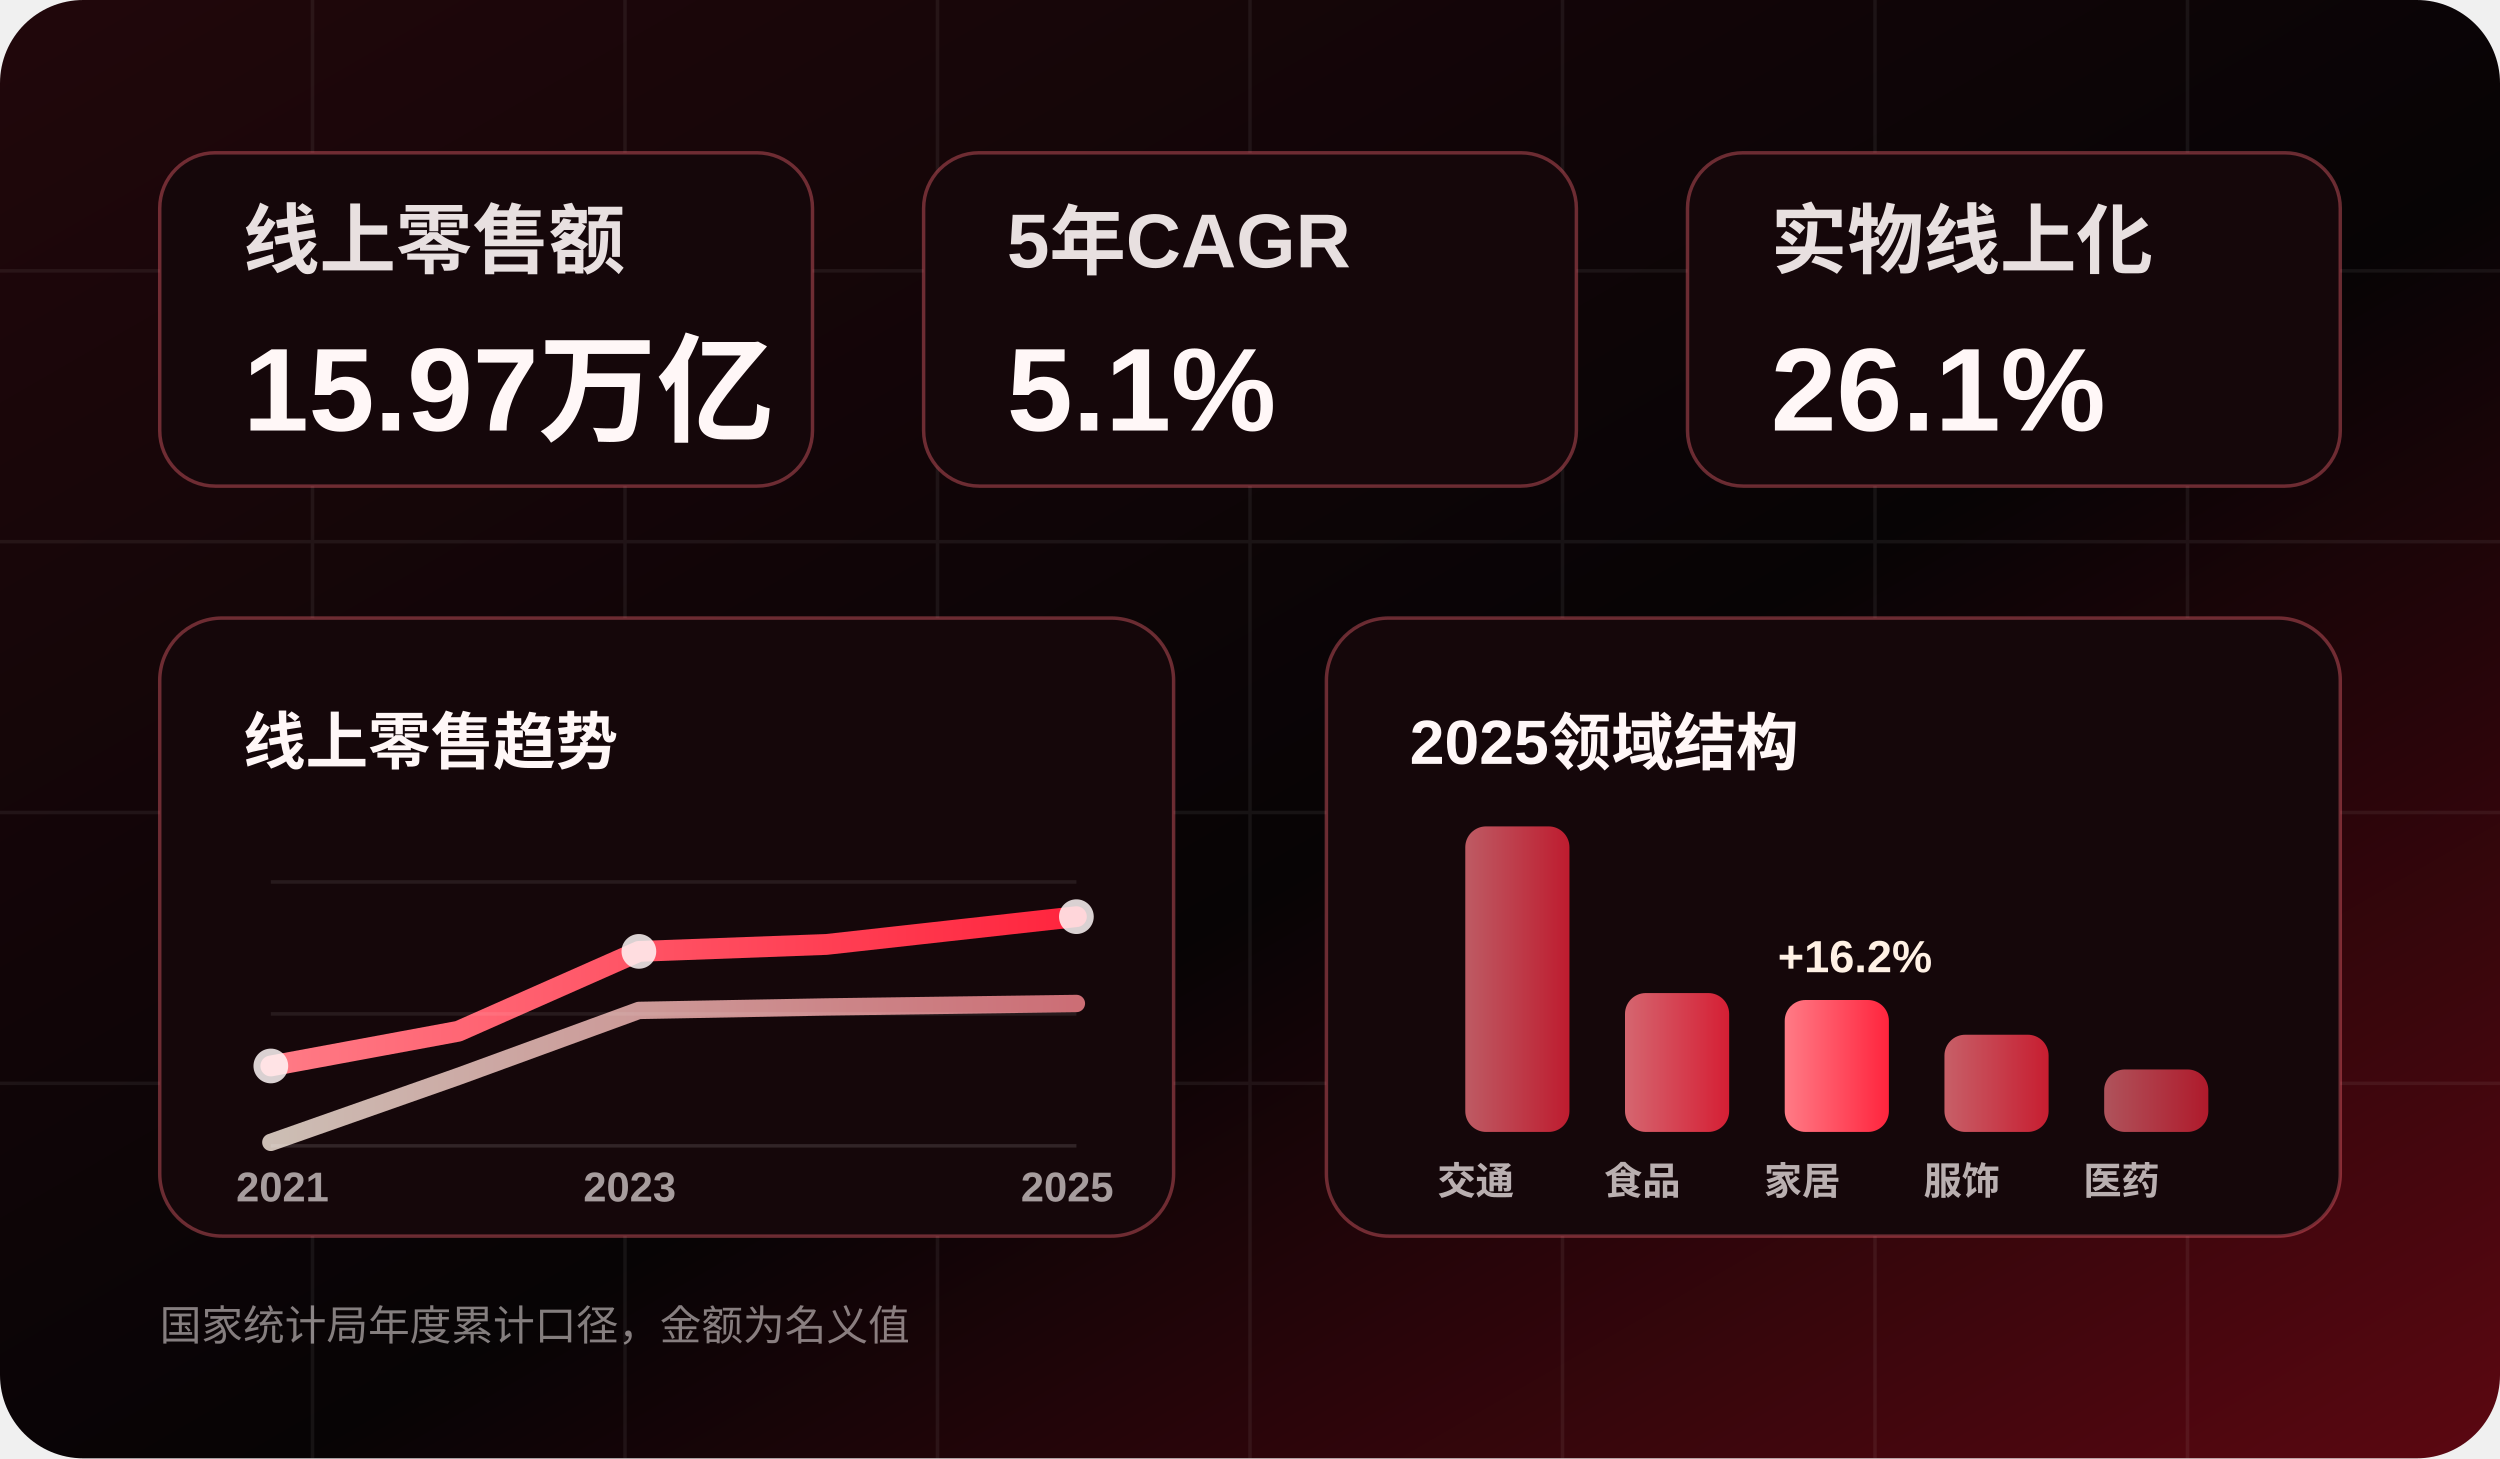
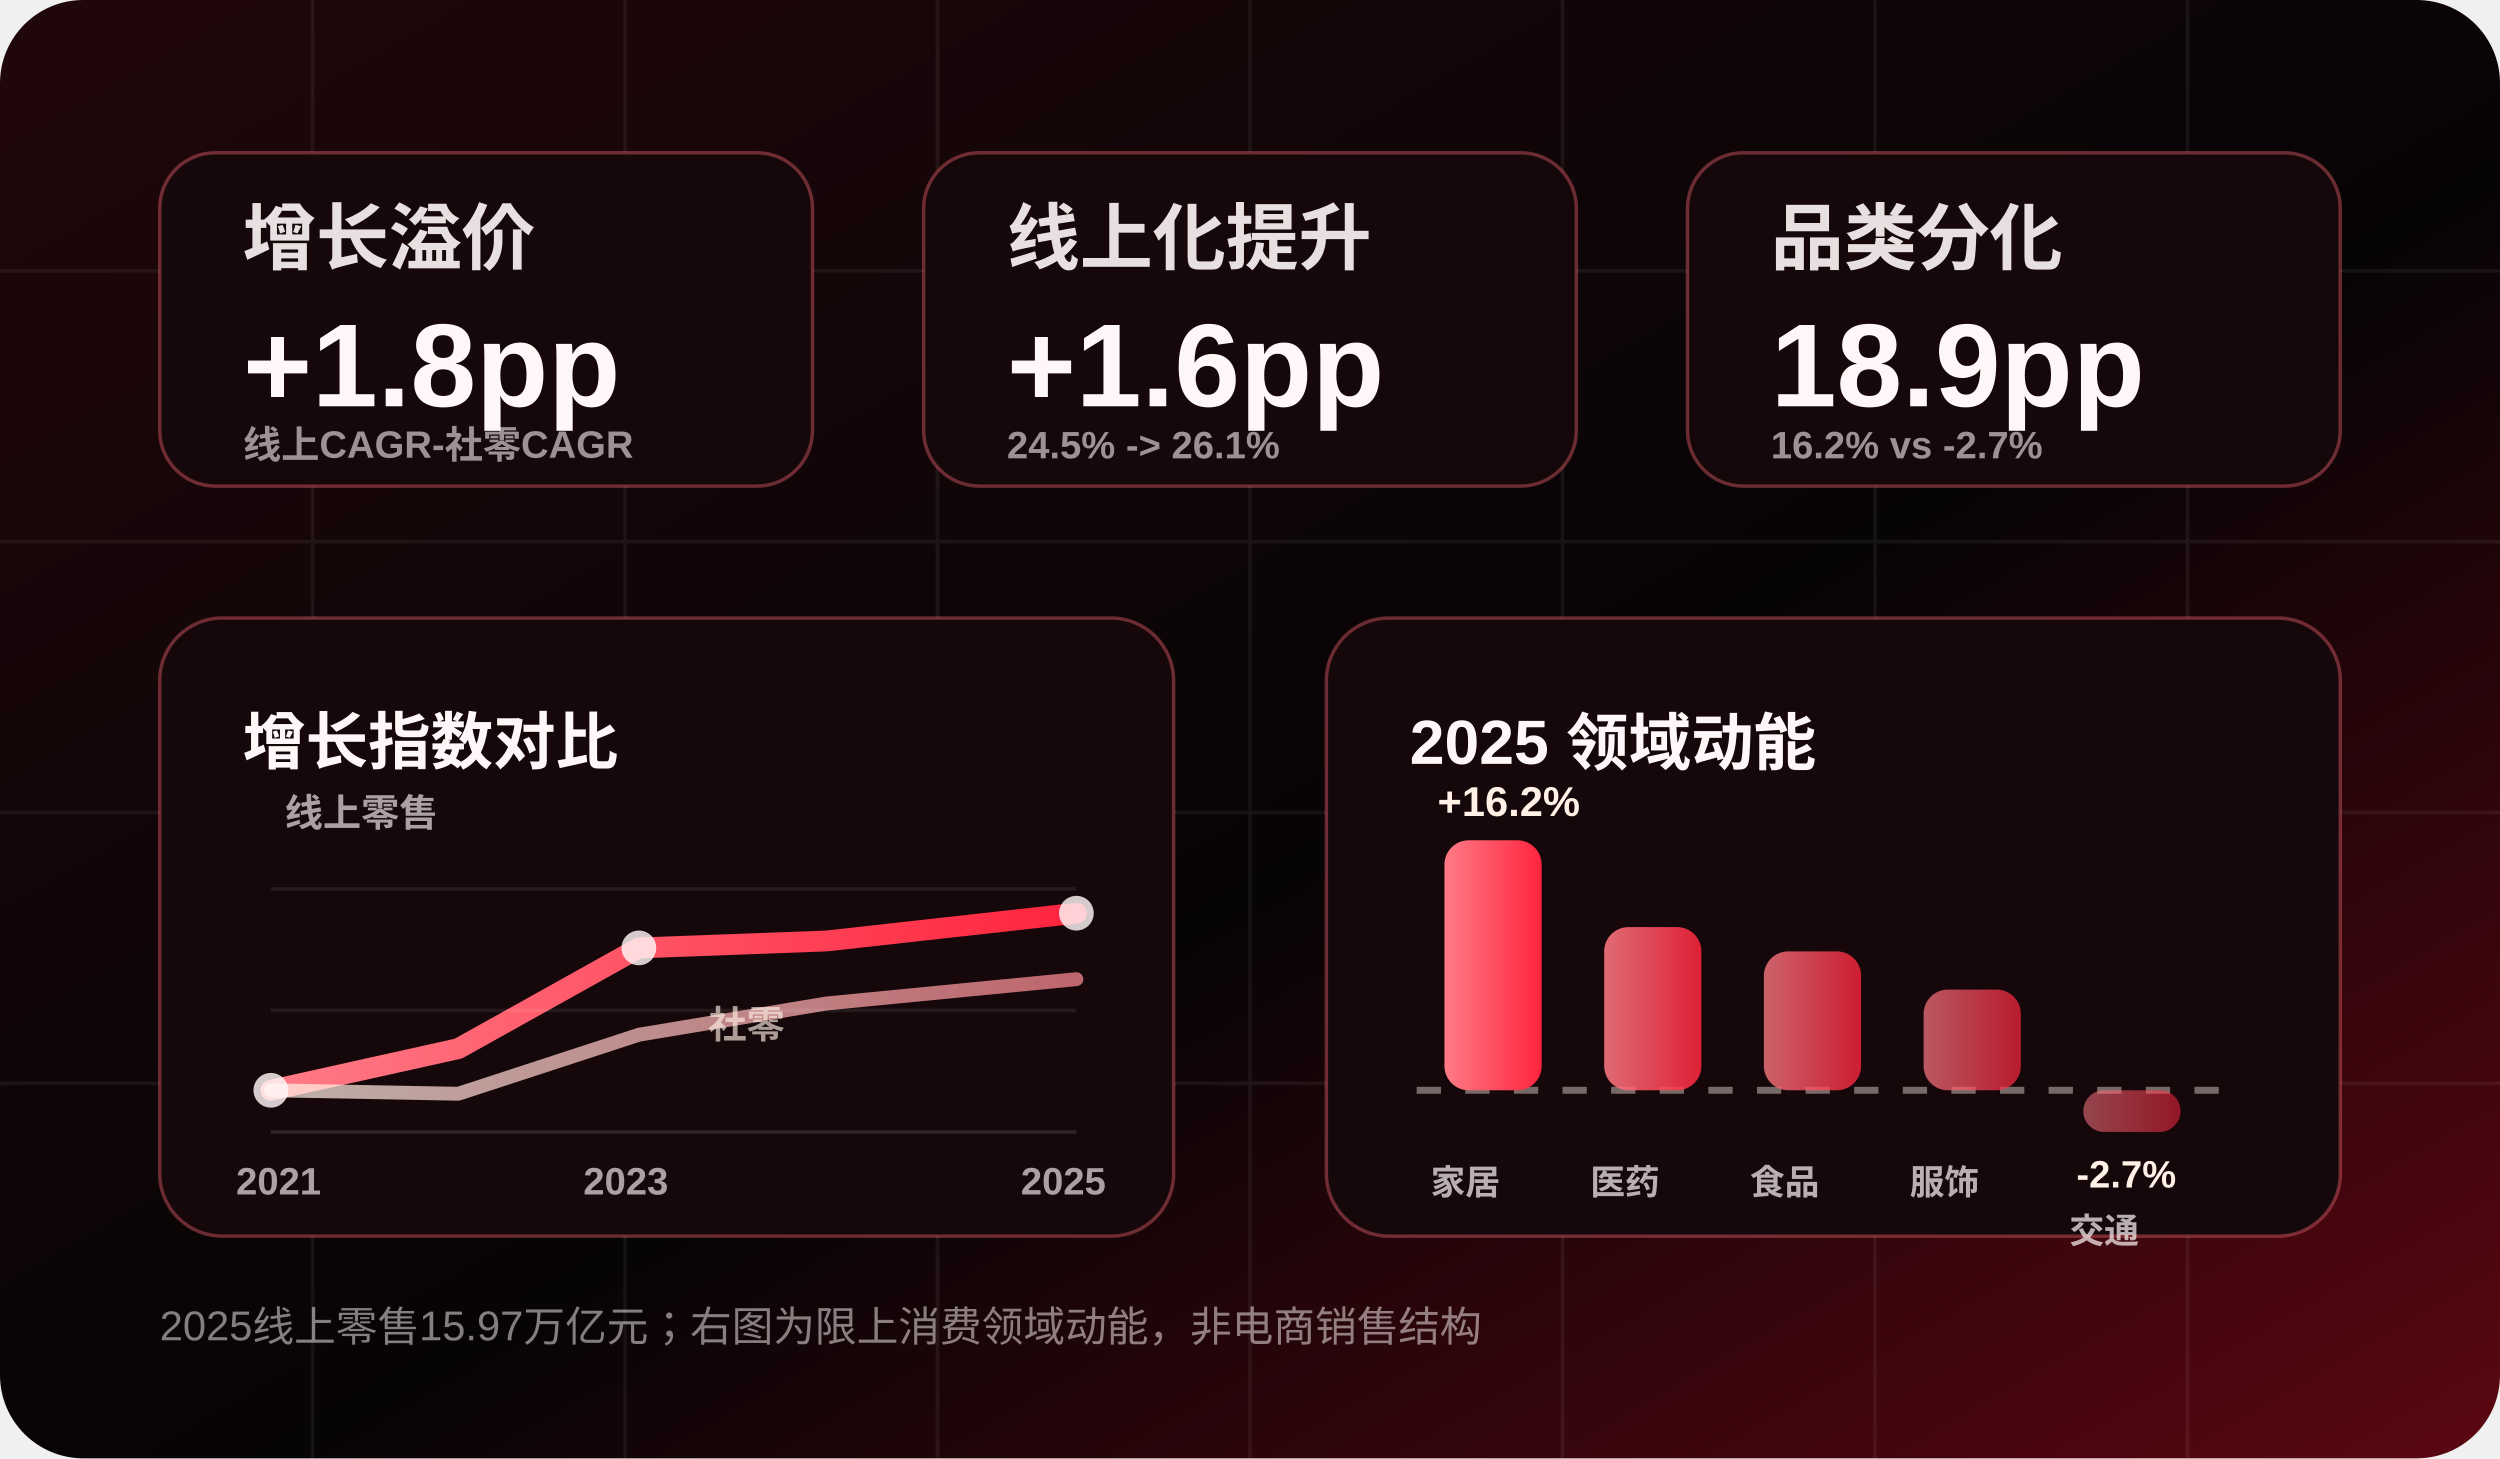
<svg xmlns="http://www.w3.org/2000/svg" width="720" height="420" viewBox="0 0 720 420" role="img" aria-labelledby="title desc">
  <defs>
    <linearGradient id="bg" x1="0" x2="1" y1="0" y2="1">
      <stop offset="0" stop-color="#21070b" />
      <stop offset="0.56" stop-color="#070405" />
      <stop offset="1" stop-color="#5c0711" />
    </linearGradient>
    <linearGradient id="red" x1="0" x2="1">
      <stop offset="0" stop-color="#ff7b86" />
      <stop offset="1" stop-color="#ff243d" />
    </linearGradient>
    <linearGradient id="cream" x1="0" x2="1">
      <stop offset="0" stop-color="#fff1e5" />
      <stop offset="1" stop-color="#ff8a94" />
    </linearGradient>
  </defs>
  <rect width="720" height="420" rx="24" fill="url(#bg)" />
  <path d="M0 78H720M0 156H720M0 234H720M0 312H720M90 0V420M180 0V420M270 0V420M360 0V420M450 0V420M540 0V420M630 0V420" stroke="#fff" stroke-opacity=".06" />
  <g fill="#15070a" stroke="#ff6b78" stroke-opacity=".38">
    <rect x="46" y="44" width="188" height="96" rx="16" />
    <rect x="266" y="44" width="188" height="96" rx="16" />
    <rect x="486" y="44" width="188" height="96" rx="16" />
    <rect x="46" y="178" width="292" height="178" rx="18" />
    <rect x="382" y="178" width="292" height="178" rx="18" />
  </g>
  <g font-family="Microsoft YaHei, Arial, sans-serif" fill="#fff7f7">
-     <text x="70" y="77" font-size="22" opacity=".9" font-weight="800">线上零售额</text>
-     <text x="70" y="124" font-size="34" font-weight="900">15.97万亿</text>
-     <text x="290" y="77" font-size="22" opacity=".9" font-weight="800">5年CAGR</text>
-     <text x="290" y="124" font-size="34" font-weight="900">5.1%</text>
-     <text x="510" y="77" font-size="22" opacity=".9" font-weight="800">实物线上化</text>
-     <text x="510" y="124" font-size="34" font-weight="900">26.1%</text>
-     <text x="70" y="220" font-size="18" font-weight="900">线上零售趋势</text>
-     <text x="406" y="220" font-size="18" font-weight="900">2025领域结构</text>
+     <text x="70" y="76" font-size="21" opacity=".9" font-weight="800">增长溢价</text>
+     <text x="70" y="117" font-size="34" font-weight="900">+1.8pp</text>
+     <text x="70" y="132" font-size="11" opacity=".58" font-weight="700">线上CAGR-社零CAGR</text>
+     <text x="290" y="76" font-size="21" opacity=".9" font-weight="800">线上化提升</text>
+     <text x="290" y="117" font-size="34" font-weight="900">+1.6pp</text>
+     <text x="290" y="132" font-size="11" opacity=".58" font-weight="700">24.5% -&gt; 26.1%</text>
+     <text x="510" y="76" font-size="21" opacity=".9" font-weight="800">品类分化</text>
+     <text x="510" y="117" font-size="34" font-weight="900">18.9pp</text>
+     <text x="510" y="132" font-size="11" opacity=".58" font-weight="700">16.2% vs -2.7%</text>
+     <text x="70" y="220" font-size="18" font-weight="900">增长指数对比</text>
+     <text x="406" y="220" font-size="18" font-weight="900">2025 领域动能</text>
  </g>
-   <path d="M78 307 L132 297 L184 274 L238 272 L310 264" stroke="url(#red)" stroke-width="6" fill="none" stroke-linecap="round" stroke-linejoin="round" />
-   <path d="M78 329 L132 310 L184 291 L238 290 L310 289" stroke="url(#cream)" stroke-width="5" fill="none" stroke-linecap="round" stroke-linejoin="round" opacity=".78" />
-   <path d="M78 330 H310" stroke="#fff" stroke-opacity=".12" />
-   <path d="M78 292 H310M78 254 H310" stroke="#fff" stroke-opacity=".08" />
-   <g fill="#fff7f7" opacity=".84">
-     <circle cx="78" cy="307" r="5" />
-     <circle cx="184" cy="274" r="5" />
-     <circle cx="310" cy="264" r="5" />
+   <path d="M78 314 L132 302 L184 273 L238 271 L310 263" stroke="url(#red)" stroke-width="6" fill="none" stroke-linecap="round" stroke-linejoin="round" />
+   <path d="M78 314 L132 315 L184 298 L238 289 L310 282" stroke="url(#cream)" stroke-width="4" fill="none" stroke-linecap="round" stroke-linejoin="round" opacity=".72" />
+   <path d="M78 326 H310" stroke="#fff" stroke-opacity=".12" />
+   <path d="M78 291 H310M78 256 H310" stroke="#fff" stroke-opacity=".08" />
+   <g fill="#fff7f7" opacity=".82">
+     <circle cx="78" cy="314" r="5" />
+     <circle cx="184" cy="273" r="5" />
+     <circle cx="310" cy="263" r="5" />
  </g>
-   <g font-family="Microsoft YaHei, Arial, sans-serif" fill="#fff7f7" opacity=".62" font-size="12" font-weight="700">
-     <text x="68" y="346">2021</text>
-     <text x="168" y="346">2023</text>
-     <text x="294" y="346">2025</text>
+   <g font-family="Microsoft YaHei, Arial, sans-serif" fill="#fff7f7" opacity=".64" font-size="11" font-weight="700">
+     <text x="68" y="344">2021</text>
+     <text x="168" y="344">2023</text>
+     <text x="294" y="344">2025</text>
+     <text x="82" y="238">线上零售</text>
+     <text x="204" y="299" fill="#fff1e5">社零</text>
  </g>
+   <path d="M408 314 H646" stroke="#fff1e5" stroke-width="2" stroke-dasharray="7 7" opacity=".42" />
  <g fill="url(#red)">
-     <rect x="422" y="238" width="30" height="88" rx="6" opacity=".72" />
-     <rect x="468" y="286" width="30" height="40" rx="6" opacity=".82" />
-     <rect x="514" y="288" width="30" height="38" rx="6" />
-     <rect x="560" y="298" width="30" height="28" rx="6" opacity=".76" />
-     <rect x="606" y="308" width="30" height="18" rx="6" opacity=".66" />
+     <rect x="416" y="242" width="28" height="72" rx="7" />
+     <rect x="462" y="267" width="28" height="47" rx="7" opacity=".86" />
+     <rect x="508" y="274" width="28" height="40" rx="7" opacity=".78" />
+     <rect x="554" y="285" width="28" height="29" rx="7" opacity=".7" />
+     <rect x="600" y="314" width="28" height="12" rx="6" opacity=".54" />
  </g>
-   <text x="512" y="280" fill="#fff1e5" font-family="Microsoft YaHei, Arial, sans-serif" font-size="13" font-weight="900">+16.2%</text>
-   <g font-family="Microsoft YaHei, Arial, sans-serif" fill="#fff7f7" opacity=".7" font-size="11" font-weight="700">
-     <text x="414" y="344">交通</text>
-     <text x="462" y="344">食品</text>
-     <text x="508" y="344">家居</text>
-     <text x="554" y="344">服饰</text>
-     <text x="600" y="344">医药</text>
+   <text x="414" y="235" fill="#fff1e5" font-family="Microsoft YaHei, Arial, sans-serif" font-size="12" font-weight="900">+16.2%</text>
+   <text x="598" y="342" fill="#fff1e5" font-family="Microsoft YaHei, Arial, sans-serif" font-size="11" font-weight="800">-2.7%</text>
+   <g font-family="Microsoft YaHei, Arial, sans-serif" fill="#fff7f7" opacity=".7" font-size="10" font-weight="700">
+     <text x="412" y="344">家居</text>
+     <text x="458" y="344">医药</text>
+     <text x="504" y="344">食品</text>
+     <text x="550" y="344">服饰</text>
+     <text x="596" y="358">交通</text>
  </g>
-   <text x="46" y="386" fill="#fff7f7" opacity=".5" font-family="Microsoft YaHei, Arial, sans-serif" font-size="12">国家统计局年度累计口径，金额为名义值</text>
+   <text x="46" y="386" fill="#fff7f7" opacity=".5" font-family="Microsoft YaHei, Arial, sans-serif" font-size="12">2025线上零售15.97万亿元；右图为限上消费领域动能，非电商销售结构</text>
</svg>
